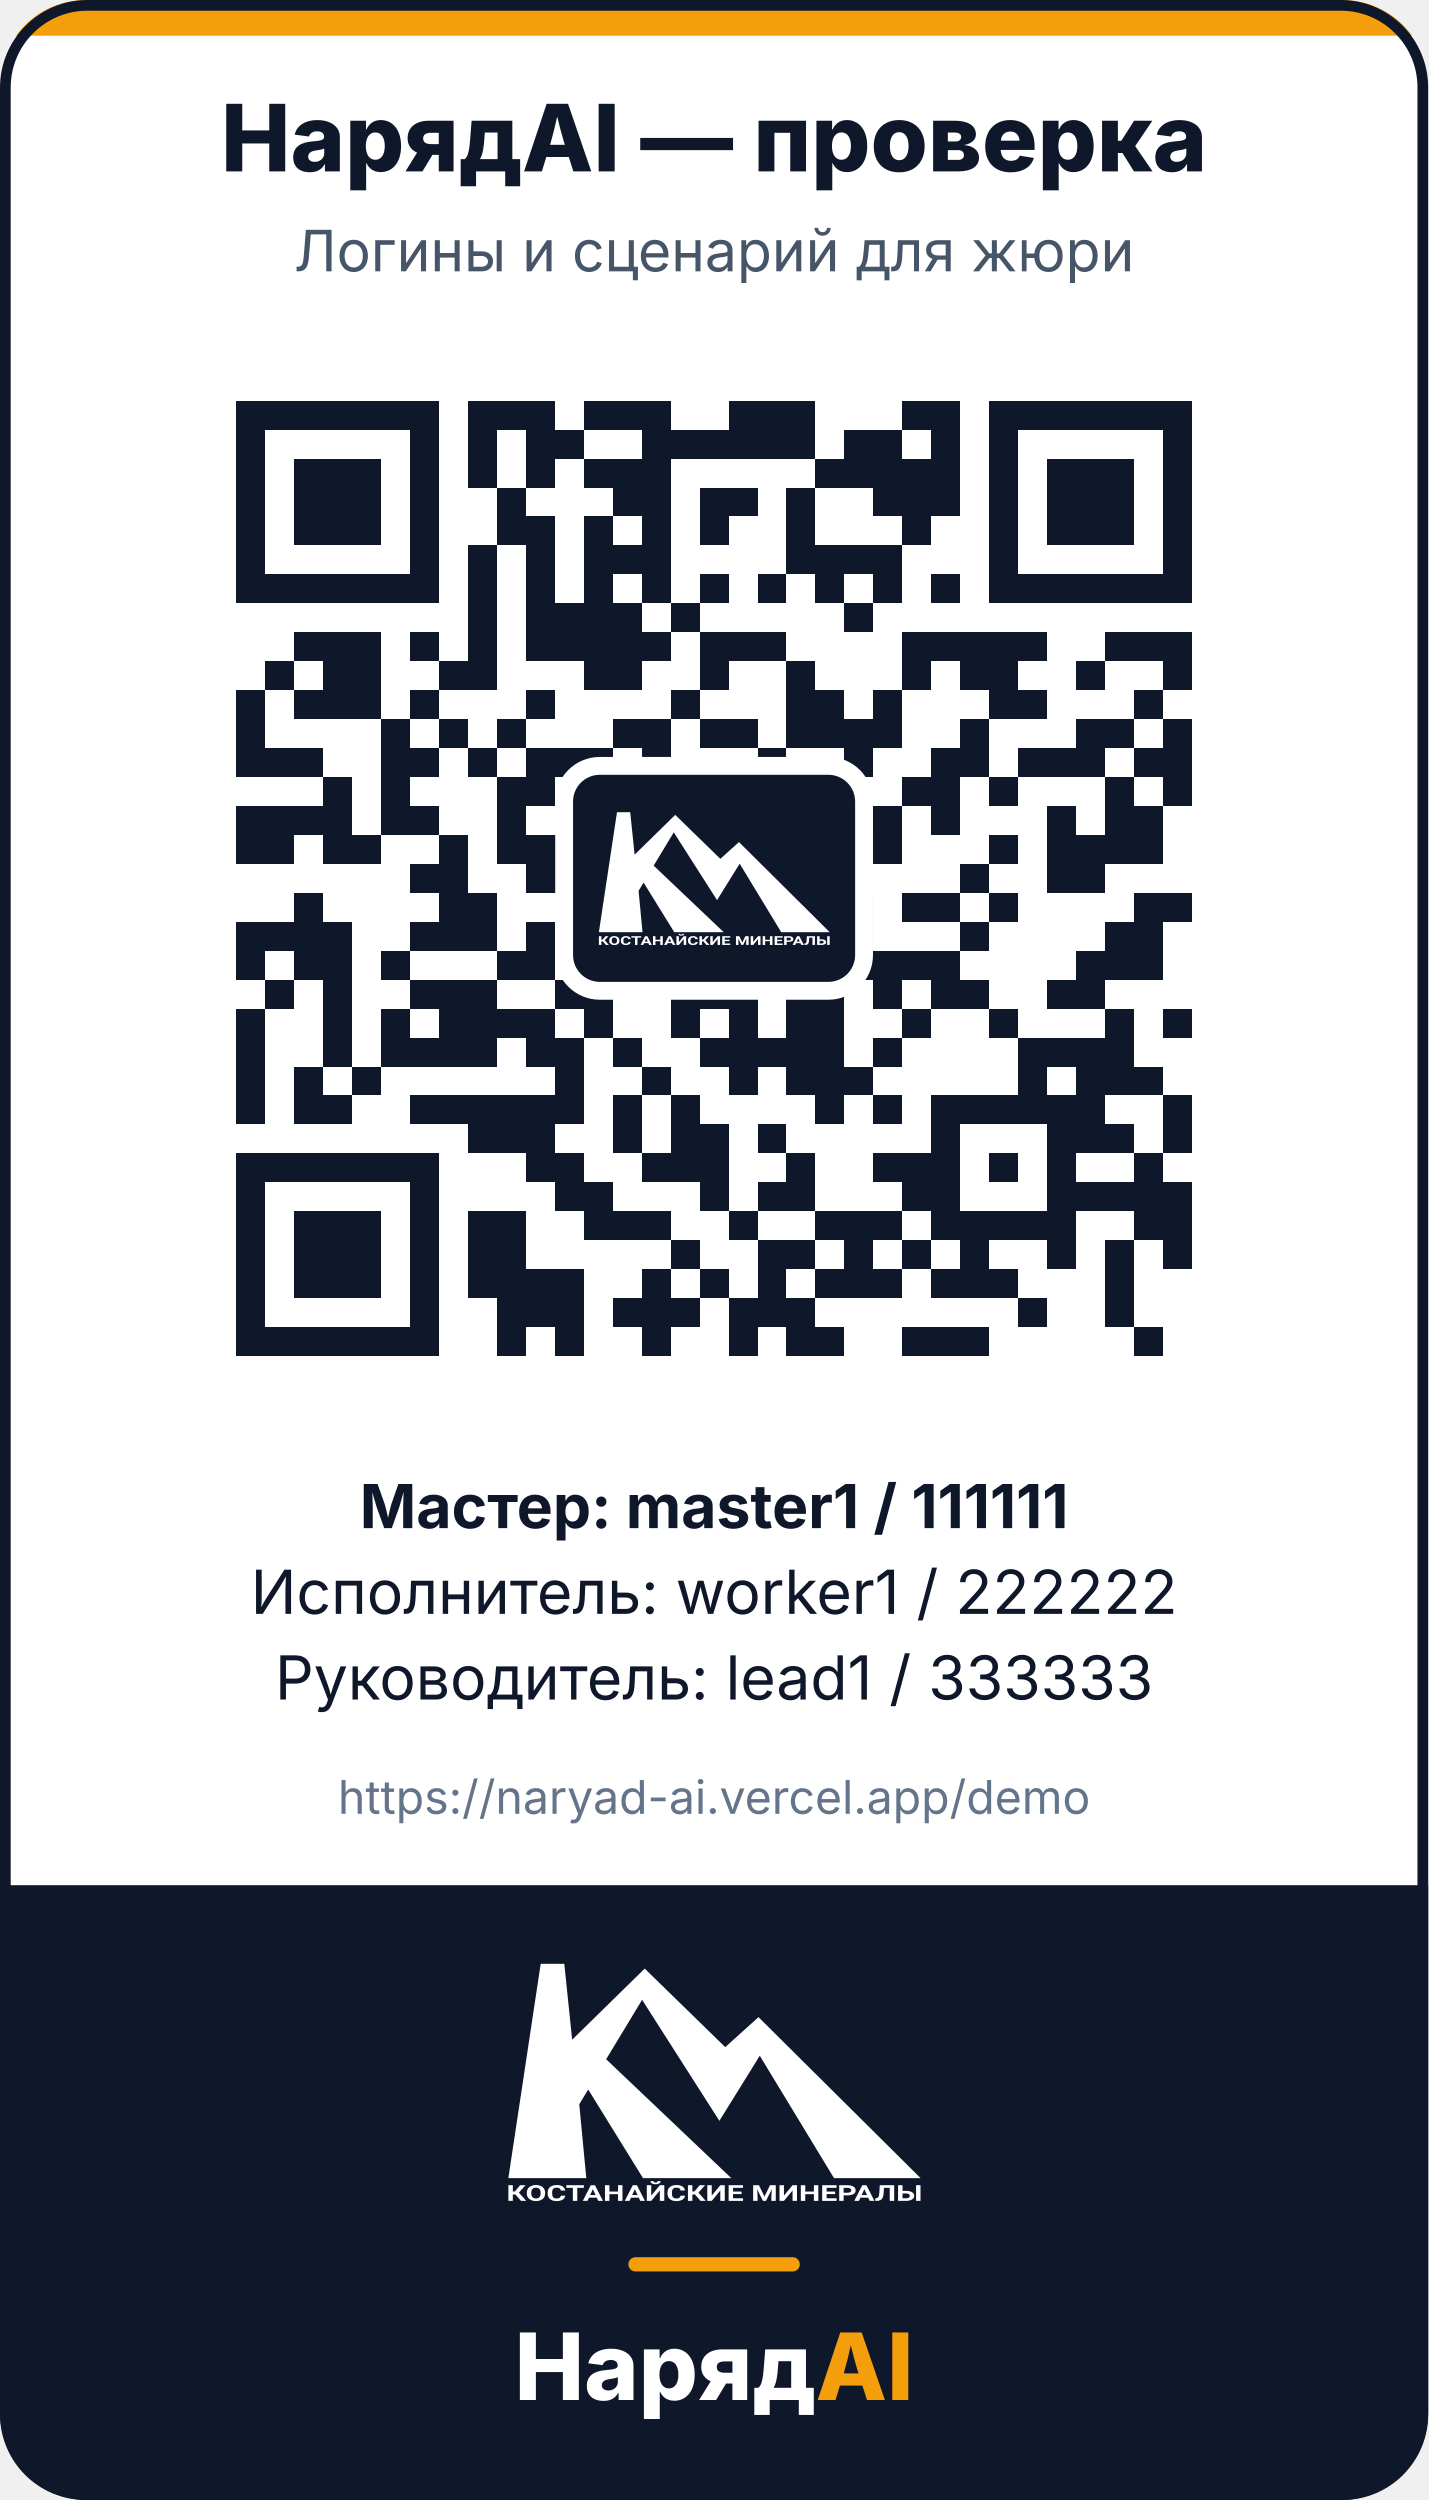
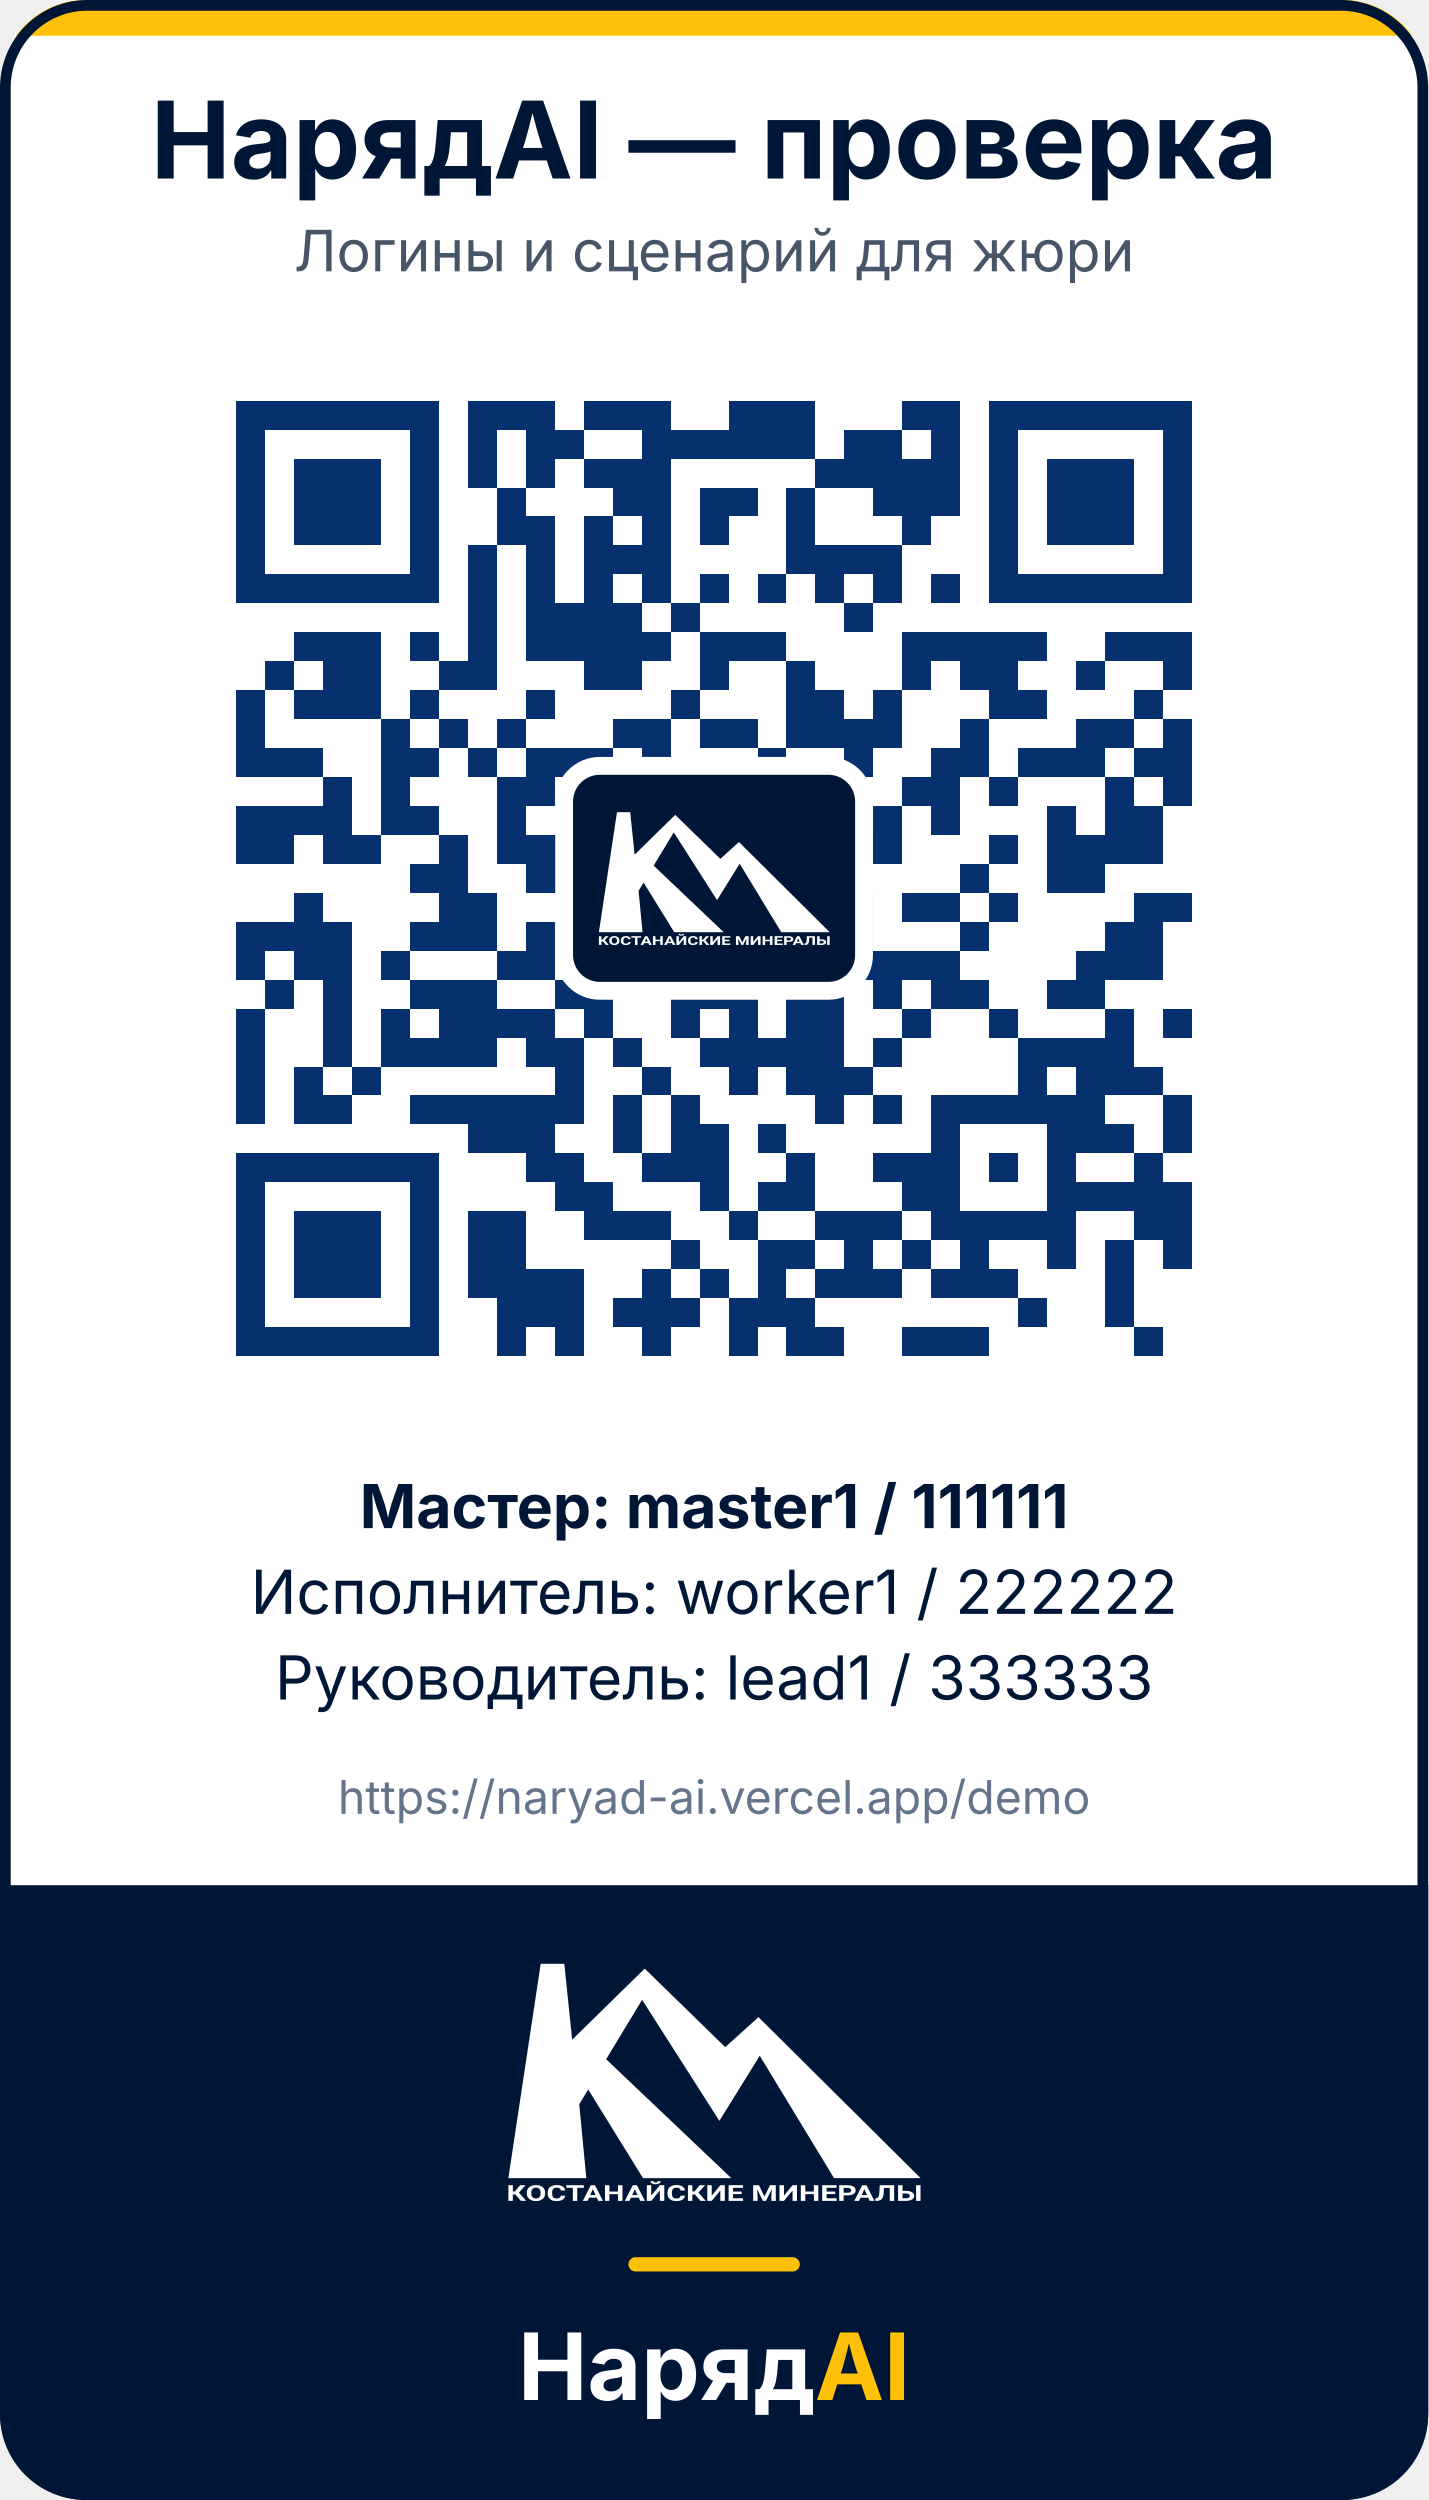
<svg xmlns="http://www.w3.org/2000/svg" width="400" height="700.189" viewBox="0 0 400 700.189" font-family="Inter, 'Segoe UI', Roboto, Arial, sans-serif">
  <defs>
    <clipPath id="card">
      <rect width="400" height="700.189" rx="24" />
    </clipPath>
  </defs>
  <rect width="400" height="700.189" rx="24" fill="#ffffff" />
-   <rect width="400" height="10" fill="#f59e0b" clip-path="url(#card)" />
-   <text x="200" y="48" text-anchor="middle" font-size="26" font-weight="800" fill="#0f172a">НарядAI — проверка</text>
+   <rect width="400" height="10" fill="#ffc107" clip-path="url(#card)" />
+   <text x="200" y="50" text-anchor="middle" font-size="30" font-weight="700" fill="#001636" font-family="Oswald, Inter, sans-serif">НарядAI — проверка</text>
  <text x="200" y="76" text-anchor="middle" font-size="16" fill="#475569">Логины и сценарий для жюри</text>
  <g transform="translate(50 96)">
    <rect width="300" height="300" fill="#ffffff" />
    <g transform="scale(8.108108) translate(2 2)" shape-rendering="crispEdges">
-       <path d="M0 0h1v1h-1zM1 0h1v1h-1zM2 0h1v1h-1zM3 0h1v1h-1zM4 0h1v1h-1zM5 0h1v1h-1zM6 0h1v1h-1zM8 0h1v1h-1zM9 0h1v1h-1zM10 0h1v1h-1zM12 0h1v1h-1zM13 0h1v1h-1zM14 0h1v1h-1zM17 0h1v1h-1zM18 0h1v1h-1zM19 0h1v1h-1zM23 0h1v1h-1zM24 0h1v1h-1zM26 0h1v1h-1zM27 0h1v1h-1zM28 0h1v1h-1zM29 0h1v1h-1zM30 0h1v1h-1zM31 0h1v1h-1zM32 0h1v1h-1zM0 1h1v1h-1zM6 1h1v1h-1zM8 1h1v1h-1zM10 1h1v1h-1zM11 1h1v1h-1zM14 1h1v1h-1zM15 1h1v1h-1zM16 1h1v1h-1zM17 1h1v1h-1zM18 1h1v1h-1zM19 1h1v1h-1zM21 1h1v1h-1zM22 1h1v1h-1zM24 1h1v1h-1zM26 1h1v1h-1zM32 1h1v1h-1zM0 2h1v1h-1zM2 2h1v1h-1zM3 2h1v1h-1zM4 2h1v1h-1zM6 2h1v1h-1zM8 2h1v1h-1zM10 2h1v1h-1zM12 2h1v1h-1zM13 2h1v1h-1zM14 2h1v1h-1zM20 2h1v1h-1zM21 2h1v1h-1zM22 2h1v1h-1zM23 2h1v1h-1zM24 2h1v1h-1zM26 2h1v1h-1zM28 2h1v1h-1zM29 2h1v1h-1zM30 2h1v1h-1zM32 2h1v1h-1zM0 3h1v1h-1zM2 3h1v1h-1zM3 3h1v1h-1zM4 3h1v1h-1zM6 3h1v1h-1zM9 3h1v1h-1zM13 3h1v1h-1zM14 3h1v1h-1zM16 3h1v1h-1zM17 3h1v1h-1zM19 3h1v1h-1zM22 3h1v1h-1zM23 3h1v1h-1zM24 3h1v1h-1zM26 3h1v1h-1zM28 3h1v1h-1zM29 3h1v1h-1zM30 3h1v1h-1zM32 3h1v1h-1zM0 4h1v1h-1zM2 4h1v1h-1zM3 4h1v1h-1zM4 4h1v1h-1zM6 4h1v1h-1zM9 4h1v1h-1zM10 4h1v1h-1zM12 4h1v1h-1zM14 4h1v1h-1zM16 4h1v1h-1zM19 4h1v1h-1zM23 4h1v1h-1zM26 4h1v1h-1zM28 4h1v1h-1zM29 4h1v1h-1zM30 4h1v1h-1zM32 4h1v1h-1zM0 5h1v1h-1zM6 5h1v1h-1zM8 5h1v1h-1zM10 5h1v1h-1zM12 5h1v1h-1zM13 5h1v1h-1zM14 5h1v1h-1zM19 5h1v1h-1zM20 5h1v1h-1zM21 5h1v1h-1zM22 5h1v1h-1zM26 5h1v1h-1zM32 5h1v1h-1zM0 6h1v1h-1zM1 6h1v1h-1zM2 6h1v1h-1zM3 6h1v1h-1zM4 6h1v1h-1zM5 6h1v1h-1zM6 6h1v1h-1zM8 6h1v1h-1zM10 6h1v1h-1zM12 6h1v1h-1zM14 6h1v1h-1zM16 6h1v1h-1zM18 6h1v1h-1zM20 6h1v1h-1zM22 6h1v1h-1zM24 6h1v1h-1zM26 6h1v1h-1zM27 6h1v1h-1zM28 6h1v1h-1zM29 6h1v1h-1zM30 6h1v1h-1zM31 6h1v1h-1zM32 6h1v1h-1zM8 7h1v1h-1zM10 7h1v1h-1zM11 7h1v1h-1zM12 7h1v1h-1zM13 7h1v1h-1zM15 7h1v1h-1zM21 7h1v1h-1zM2 8h1v1h-1zM3 8h1v1h-1zM4 8h1v1h-1zM6 8h1v1h-1zM8 8h1v1h-1zM10 8h1v1h-1zM11 8h1v1h-1zM12 8h1v1h-1zM13 8h1v1h-1zM14 8h1v1h-1zM16 8h1v1h-1zM17 8h1v1h-1zM18 8h1v1h-1zM23 8h1v1h-1zM24 8h1v1h-1zM25 8h1v1h-1zM26 8h1v1h-1zM27 8h1v1h-1zM30 8h1v1h-1zM31 8h1v1h-1zM32 8h1v1h-1zM1 9h1v1h-1zM3 9h1v1h-1zM4 9h1v1h-1zM7 9h1v1h-1zM8 9h1v1h-1zM12 9h1v1h-1zM13 9h1v1h-1zM16 9h1v1h-1zM19 9h1v1h-1zM23 9h1v1h-1zM25 9h1v1h-1zM26 9h1v1h-1zM29 9h1v1h-1zM32 9h1v1h-1zM0 10h1v1h-1zM2 10h1v1h-1zM3 10h1v1h-1zM4 10h1v1h-1zM6 10h1v1h-1zM10 10h1v1h-1zM15 10h1v1h-1zM19 10h1v1h-1zM20 10h1v1h-1zM22 10h1v1h-1zM26 10h1v1h-1zM27 10h1v1h-1zM31 10h1v1h-1zM0 11h1v1h-1zM5 11h1v1h-1zM7 11h1v1h-1zM9 11h1v1h-1zM13 11h1v1h-1zM14 11h1v1h-1zM16 11h1v1h-1zM17 11h1v1h-1zM19 11h1v1h-1zM20 11h1v1h-1zM21 11h1v1h-1zM22 11h1v1h-1zM25 11h1v1h-1zM29 11h1v1h-1zM30 11h1v1h-1zM32 11h1v1h-1zM0 12h1v1h-1zM1 12h1v1h-1zM2 12h1v1h-1zM5 12h1v1h-1zM6 12h1v1h-1zM8 12h1v1h-1zM10 12h1v1h-1zM11 12h1v1h-1zM12 12h1v1h-1zM14 12h1v1h-1zM18 12h1v1h-1zM21 12h1v1h-1zM24 12h1v1h-1zM25 12h1v1h-1zM27 12h1v1h-1zM28 12h1v1h-1zM29 12h1v1h-1zM31 12h1v1h-1zM32 12h1v1h-1zM3 13h1v1h-1zM5 13h1v1h-1zM9 13h1v1h-1zM10 13h1v1h-1zM12 13h1v1h-1zM16 13h1v1h-1zM18 13h1v1h-1zM23 13h1v1h-1zM24 13h1v1h-1zM26 13h1v1h-1zM30 13h1v1h-1zM32 13h1v1h-1zM0 14h1v1h-1zM1 14h1v1h-1zM2 14h1v1h-1zM3 14h1v1h-1zM5 14h1v1h-1zM6 14h1v1h-1zM9 14h1v1h-1zM13 14h1v1h-1zM14 14h1v1h-1zM15 14h1v1h-1zM16 14h1v1h-1zM18 14h1v1h-1zM20 14h1v1h-1zM22 14h1v1h-1zM24 14h1v1h-1zM28 14h1v1h-1zM30 14h1v1h-1zM31 14h1v1h-1zM0 15h1v1h-1zM1 15h1v1h-1zM3 15h1v1h-1zM4 15h1v1h-1zM7 15h1v1h-1zM9 15h1v1h-1zM10 15h1v1h-1zM11 15h1v1h-1zM12 15h1v1h-1zM14 15h1v1h-1zM16 15h1v1h-1zM17 15h1v1h-1zM18 15h1v1h-1zM21 15h1v1h-1zM22 15h1v1h-1zM26 15h1v1h-1zM28 15h1v1h-1zM29 15h1v1h-1zM30 15h1v1h-1zM31 15h1v1h-1zM6 16h1v1h-1zM7 16h1v1h-1zM10 16h1v1h-1zM11 16h1v1h-1zM13 16h1v1h-1zM14 16h1v1h-1zM15 16h1v1h-1zM16 16h1v1h-1zM18 16h1v1h-1zM25 16h1v1h-1zM28 16h1v1h-1zM29 16h1v1h-1zM2 17h1v1h-1zM7 17h1v1h-1zM8 17h1v1h-1zM14 17h1v1h-1zM16 17h1v1h-1zM17 17h1v1h-1zM18 17h1v1h-1zM19 17h1v1h-1zM21 17h1v1h-1zM23 17h1v1h-1zM24 17h1v1h-1zM26 17h1v1h-1zM31 17h1v1h-1zM32 17h1v1h-1zM0 18h1v1h-1zM1 18h1v1h-1zM2 18h1v1h-1zM3 18h1v1h-1zM6 18h1v1h-1zM7 18h1v1h-1zM8 18h1v1h-1zM10 18h1v1h-1zM12 18h1v1h-1zM13 18h1v1h-1zM14 18h1v1h-1zM15 18h1v1h-1zM17 18h1v1h-1zM20 18h1v1h-1zM21 18h1v1h-1zM25 18h1v1h-1zM30 18h1v1h-1zM31 18h1v1h-1zM0 19h1v1h-1zM2 19h1v1h-1zM3 19h1v1h-1zM5 19h1v1h-1zM9 19h1v1h-1zM10 19h1v1h-1zM12 19h1v1h-1zM13 19h1v1h-1zM18 19h1v1h-1zM19 19h1v1h-1zM20 19h1v1h-1zM21 19h1v1h-1zM22 19h1v1h-1zM23 19h1v1h-1zM24 19h1v1h-1zM29 19h1v1h-1zM30 19h1v1h-1zM31 19h1v1h-1zM1 20h1v1h-1zM3 20h1v1h-1zM6 20h1v1h-1zM7 20h1v1h-1zM8 20h1v1h-1zM11 20h1v1h-1zM12 20h1v1h-1zM15 20h1v1h-1zM16 20h1v1h-1zM17 20h1v1h-1zM19 20h1v1h-1zM20 20h1v1h-1zM22 20h1v1h-1zM24 20h1v1h-1zM25 20h1v1h-1zM28 20h1v1h-1zM29 20h1v1h-1zM0 21h1v1h-1zM3 21h1v1h-1zM5 21h1v1h-1zM7 21h1v1h-1zM8 21h1v1h-1zM9 21h1v1h-1zM10 21h1v1h-1zM12 21h1v1h-1zM15 21h1v1h-1zM17 21h1v1h-1zM19 21h1v1h-1zM20 21h1v1h-1zM23 21h1v1h-1zM26 21h1v1h-1zM30 21h1v1h-1zM32 21h1v1h-1zM0 22h1v1h-1zM3 22h1v1h-1zM5 22h1v1h-1zM6 22h1v1h-1zM7 22h1v1h-1zM8 22h1v1h-1zM10 22h1v1h-1zM11 22h1v1h-1zM13 22h1v1h-1zM16 22h1v1h-1zM17 22h1v1h-1zM18 22h1v1h-1zM19 22h1v1h-1zM20 22h1v1h-1zM22 22h1v1h-1zM27 22h1v1h-1zM28 22h1v1h-1zM29 22h1v1h-1zM30 22h1v1h-1zM0 23h1v1h-1zM2 23h1v1h-1zM4 23h1v1h-1zM11 23h1v1h-1zM14 23h1v1h-1zM17 23h1v1h-1zM19 23h1v1h-1zM20 23h1v1h-1zM21 23h1v1h-1zM27 23h1v1h-1zM29 23h1v1h-1zM30 23h1v1h-1zM31 23h1v1h-1zM0 24h1v1h-1zM2 24h1v1h-1zM3 24h1v1h-1zM6 24h1v1h-1zM7 24h1v1h-1zM8 24h1v1h-1zM9 24h1v1h-1zM10 24h1v1h-1zM11 24h1v1h-1zM13 24h1v1h-1zM15 24h1v1h-1zM20 24h1v1h-1zM22 24h1v1h-1zM24 24h1v1h-1zM25 24h1v1h-1zM26 24h1v1h-1zM27 24h1v1h-1zM28 24h1v1h-1zM29 24h1v1h-1zM32 24h1v1h-1zM8 25h1v1h-1zM9 25h1v1h-1zM10 25h1v1h-1zM13 25h1v1h-1zM15 25h1v1h-1zM16 25h1v1h-1zM18 25h1v1h-1zM24 25h1v1h-1zM28 25h1v1h-1zM29 25h1v1h-1zM30 25h1v1h-1zM32 25h1v1h-1zM0 26h1v1h-1zM1 26h1v1h-1zM2 26h1v1h-1zM3 26h1v1h-1zM4 26h1v1h-1zM5 26h1v1h-1zM6 26h1v1h-1zM10 26h1v1h-1zM11 26h1v1h-1zM14 26h1v1h-1zM15 26h1v1h-1zM16 26h1v1h-1zM19 26h1v1h-1zM22 26h1v1h-1zM23 26h1v1h-1zM24 26h1v1h-1zM26 26h1v1h-1zM28 26h1v1h-1zM31 26h1v1h-1zM0 27h1v1h-1zM6 27h1v1h-1zM11 27h1v1h-1zM12 27h1v1h-1zM16 27h1v1h-1zM18 27h1v1h-1zM19 27h1v1h-1zM23 27h1v1h-1zM24 27h1v1h-1zM28 27h1v1h-1zM29 27h1v1h-1zM30 27h1v1h-1zM31 27h1v1h-1zM32 27h1v1h-1zM0 28h1v1h-1zM2 28h1v1h-1zM3 28h1v1h-1zM4 28h1v1h-1zM6 28h1v1h-1zM8 28h1v1h-1zM9 28h1v1h-1zM12 28h1v1h-1zM13 28h1v1h-1zM14 28h1v1h-1zM17 28h1v1h-1zM20 28h1v1h-1zM21 28h1v1h-1zM22 28h1v1h-1zM24 28h1v1h-1zM25 28h1v1h-1zM26 28h1v1h-1zM27 28h1v1h-1zM28 28h1v1h-1zM31 28h1v1h-1zM32 28h1v1h-1zM0 29h1v1h-1zM2 29h1v1h-1zM3 29h1v1h-1zM4 29h1v1h-1zM6 29h1v1h-1zM8 29h1v1h-1zM9 29h1v1h-1zM15 29h1v1h-1zM18 29h1v1h-1zM19 29h1v1h-1zM21 29h1v1h-1zM23 29h1v1h-1zM25 29h1v1h-1zM28 29h1v1h-1zM30 29h1v1h-1zM32 29h1v1h-1zM0 30h1v1h-1zM2 30h1v1h-1zM3 30h1v1h-1zM4 30h1v1h-1zM6 30h1v1h-1zM8 30h1v1h-1zM9 30h1v1h-1zM10 30h1v1h-1zM11 30h1v1h-1zM14 30h1v1h-1zM16 30h1v1h-1zM18 30h1v1h-1zM20 30h1v1h-1zM21 30h1v1h-1zM22 30h1v1h-1zM24 30h1v1h-1zM25 30h1v1h-1zM26 30h1v1h-1zM30 30h1v1h-1zM0 31h1v1h-1zM6 31h1v1h-1zM9 31h1v1h-1zM10 31h1v1h-1zM11 31h1v1h-1zM13 31h1v1h-1zM14 31h1v1h-1zM15 31h1v1h-1zM17 31h1v1h-1zM18 31h1v1h-1zM19 31h1v1h-1zM27 31h1v1h-1zM30 31h1v1h-1zM0 32h1v1h-1zM1 32h1v1h-1zM2 32h1v1h-1zM3 32h1v1h-1zM4 32h1v1h-1zM5 32h1v1h-1zM6 32h1v1h-1zM9 32h1v1h-1zM11 32h1v1h-1zM14 32h1v1h-1zM17 32h1v1h-1zM19 32h1v1h-1zM20 32h1v1h-1zM23 32h1v1h-1zM24 32h1v1h-1zM25 32h1v1h-1zM31 32h1v1h-1z" fill="#0f172a" />
+       <path d="M0 0h1v1h-1zM1 0h1v1h-1zM2 0h1v1h-1zM3 0h1v1h-1zM4 0h1v1h-1zM5 0h1v1h-1zM6 0h1v1h-1zM8 0h1v1h-1zM9 0h1v1h-1zM10 0h1v1h-1zM12 0h1v1h-1zM13 0h1v1h-1zM14 0h1v1h-1zM17 0h1v1h-1zM18 0h1v1h-1zM19 0h1v1h-1zM23 0h1v1h-1zM24 0h1v1h-1zM26 0h1v1h-1zM27 0h1v1h-1zM28 0h1v1h-1zM29 0h1v1h-1zM30 0h1v1h-1zM31 0h1v1h-1zM32 0h1v1h-1zM0 1h1v1h-1zM6 1h1v1h-1zM8 1h1v1h-1zM10 1h1v1h-1zM11 1h1v1h-1zM14 1h1v1h-1zM15 1h1v1h-1zM16 1h1v1h-1zM17 1h1v1h-1zM18 1h1v1h-1zM19 1h1v1h-1zM21 1h1v1h-1zM22 1h1v1h-1zM24 1h1v1h-1zM26 1h1v1h-1zM32 1h1v1h-1zM0 2h1v1h-1zM2 2h1v1h-1zM3 2h1v1h-1zM4 2h1v1h-1zM6 2h1v1h-1zM8 2h1v1h-1zM10 2h1v1h-1zM12 2h1v1h-1zM13 2h1v1h-1zM14 2h1v1h-1zM20 2h1v1h-1zM21 2h1v1h-1zM22 2h1v1h-1zM23 2h1v1h-1zM24 2h1v1h-1zM26 2h1v1h-1zM28 2h1v1h-1zM29 2h1v1h-1zM30 2h1v1h-1zM32 2h1v1h-1zM0 3h1v1h-1zM2 3h1v1h-1zM3 3h1v1h-1zM4 3h1v1h-1zM6 3h1v1h-1zM9 3h1v1h-1zM13 3h1v1h-1zM14 3h1v1h-1zM16 3h1v1h-1zM17 3h1v1h-1zM19 3h1v1h-1zM22 3h1v1h-1zM23 3h1v1h-1zM24 3h1v1h-1zM26 3h1v1h-1zM28 3h1v1h-1zM29 3h1v1h-1zM30 3h1v1h-1zM32 3h1v1h-1zM0 4h1v1h-1zM2 4h1v1h-1zM3 4h1v1h-1zM4 4h1v1h-1zM6 4h1v1h-1zM9 4h1v1h-1zM10 4h1v1h-1zM12 4h1v1h-1zM14 4h1v1h-1zM16 4h1v1h-1zM19 4h1v1h-1zM23 4h1v1h-1zM26 4h1v1h-1zM28 4h1v1h-1zM29 4h1v1h-1zM30 4h1v1h-1zM32 4h1v1h-1zM0 5h1v1h-1zM6 5h1v1h-1zM8 5h1v1h-1zM10 5h1v1h-1zM12 5h1v1h-1zM13 5h1v1h-1zM14 5h1v1h-1zM19 5h1v1h-1zM20 5h1v1h-1zM21 5h1v1h-1zM22 5h1v1h-1zM26 5h1v1h-1zM32 5h1v1h-1zM0 6h1v1h-1zM1 6h1v1h-1zM2 6h1v1h-1zM3 6h1v1h-1zM4 6h1v1h-1zM5 6h1v1h-1zM6 6h1v1h-1zM8 6h1v1h-1zM10 6h1v1h-1zM12 6h1v1h-1zM14 6h1v1h-1zM16 6h1v1h-1zM18 6h1v1h-1zM20 6h1v1h-1zM22 6h1v1h-1zM24 6h1v1h-1zM26 6h1v1h-1zM27 6h1v1h-1zM28 6h1v1h-1zM29 6h1v1h-1zM30 6h1v1h-1zM31 6h1v1h-1zM32 6h1v1h-1zM8 7h1v1h-1zM10 7h1v1h-1zM11 7h1v1h-1zM12 7h1v1h-1zM13 7h1v1h-1zM15 7h1v1h-1zM21 7h1v1h-1zM2 8h1v1h-1zM3 8h1v1h-1zM4 8h1v1h-1zM6 8h1v1h-1zM8 8h1v1h-1zM10 8h1v1h-1zM11 8h1v1h-1zM12 8h1v1h-1zM13 8h1v1h-1zM14 8h1v1h-1zM16 8h1v1h-1zM17 8h1v1h-1zM18 8h1v1h-1zM23 8h1v1h-1zM24 8h1v1h-1zM25 8h1v1h-1zM26 8h1v1h-1zM27 8h1v1h-1zM30 8h1v1h-1zM31 8h1v1h-1zM32 8h1v1h-1zM1 9h1v1h-1zM3 9h1v1h-1zM4 9h1v1h-1zM7 9h1v1h-1zM8 9h1v1h-1zM12 9h1v1h-1zM13 9h1v1h-1zM16 9h1v1h-1zM19 9h1v1h-1zM23 9h1v1h-1zM25 9h1v1h-1zM26 9h1v1h-1zM29 9h1v1h-1zM32 9h1v1h-1zM0 10h1v1h-1zM2 10h1v1h-1zM3 10h1v1h-1zM4 10h1v1h-1zM6 10h1v1h-1zM10 10h1v1h-1zM15 10h1v1h-1zM19 10h1v1h-1zM20 10h1v1h-1zM22 10h1v1h-1zM26 10h1v1h-1zM27 10h1v1h-1zM31 10h1v1h-1zM0 11h1v1h-1zM5 11h1v1h-1zM7 11h1v1h-1zM9 11h1v1h-1zM13 11h1v1h-1zM14 11h1v1h-1zM16 11h1v1h-1zM17 11h1v1h-1zM19 11h1v1h-1zM20 11h1v1h-1zM21 11h1v1h-1zM22 11h1v1h-1zM25 11h1v1h-1zM29 11h1v1h-1zM30 11h1v1h-1zM32 11h1v1h-1zM0 12h1v1h-1zM1 12h1v1h-1zM2 12h1v1h-1zM5 12h1v1h-1zM6 12h1v1h-1zM8 12h1v1h-1zM10 12h1v1h-1zM11 12h1v1h-1zM12 12h1v1h-1zM14 12h1v1h-1zM18 12h1v1h-1zM21 12h1v1h-1zM24 12h1v1h-1zM25 12h1v1h-1zM27 12h1v1h-1zM28 12h1v1h-1zM29 12h1v1h-1zM31 12h1v1h-1zM32 12h1v1h-1zM3 13h1v1h-1zM5 13h1v1h-1zM9 13h1v1h-1zM10 13h1v1h-1zM12 13h1v1h-1zM16 13h1v1h-1zM18 13h1v1h-1zM23 13h1v1h-1zM24 13h1v1h-1zM26 13h1v1h-1zM30 13h1v1h-1zM32 13h1v1h-1zM0 14h1v1h-1zM1 14h1v1h-1zM2 14h1v1h-1zM3 14h1v1h-1zM5 14h1v1h-1zM6 14h1v1h-1zM9 14h1v1h-1zM13 14h1v1h-1zM14 14h1v1h-1zM15 14h1v1h-1zM16 14h1v1h-1zM18 14h1v1h-1zM20 14h1v1h-1zM22 14h1v1h-1zM24 14h1v1h-1zM28 14h1v1h-1zM30 14h1v1h-1zM31 14h1v1h-1zM0 15h1v1h-1zM1 15h1v1h-1zM3 15h1v1h-1zM4 15h1v1h-1zM7 15h1v1h-1zM9 15h1v1h-1zM10 15h1v1h-1zM11 15h1v1h-1zM12 15h1v1h-1zM14 15h1v1h-1zM16 15h1v1h-1zM17 15h1v1h-1zM18 15h1v1h-1zM21 15h1v1h-1zM22 15h1v1h-1zM26 15h1v1h-1zM28 15h1v1h-1zM29 15h1v1h-1zM30 15h1v1h-1zM31 15h1v1h-1zM6 16h1v1h-1zM7 16h1v1h-1zM10 16h1v1h-1zM11 16h1v1h-1zM13 16h1v1h-1zM14 16h1v1h-1zM15 16h1v1h-1zM16 16h1v1h-1zM18 16h1v1h-1zM25 16h1v1h-1zM28 16h1v1h-1zM29 16h1v1h-1zM2 17h1v1h-1zM7 17h1v1h-1zM8 17h1v1h-1zM14 17h1v1h-1zM16 17h1v1h-1zM17 17h1v1h-1zM18 17h1v1h-1zM19 17h1v1h-1zM21 17h1v1h-1zM23 17h1v1h-1zM24 17h1v1h-1zM26 17h1v1h-1zM31 17h1v1h-1zM32 17h1v1h-1zM0 18h1v1h-1zM1 18h1v1h-1zM2 18h1v1h-1zM3 18h1v1h-1zM6 18h1v1h-1zM7 18h1v1h-1zM8 18h1v1h-1zM10 18h1v1h-1zM12 18h1v1h-1zM13 18h1v1h-1zM14 18h1v1h-1zM15 18h1v1h-1zM17 18h1v1h-1zM20 18h1v1h-1zM21 18h1v1h-1zM25 18h1v1h-1zM30 18h1v1h-1zM31 18h1v1h-1zM0 19h1v1h-1zM2 19h1v1h-1zM3 19h1v1h-1zM5 19h1v1h-1zM9 19h1v1h-1zM10 19h1v1h-1zM12 19h1v1h-1zM13 19h1v1h-1zM18 19h1v1h-1zM19 19h1v1h-1zM20 19h1v1h-1zM21 19h1v1h-1zM22 19h1v1h-1zM23 19h1v1h-1zM24 19h1v1h-1zM29 19h1v1h-1zM30 19h1v1h-1zM31 19h1v1h-1zM1 20h1v1h-1zM3 20h1v1h-1zM6 20h1v1h-1zM7 20h1v1h-1zM8 20h1v1h-1zM11 20h1v1h-1zM12 20h1v1h-1zM15 20h1v1h-1zM16 20h1v1h-1zM17 20h1v1h-1zM19 20h1v1h-1zM20 20h1v1h-1zM22 20h1v1h-1zM24 20h1v1h-1zM25 20h1v1h-1zM28 20h1v1h-1zM29 20h1v1h-1zM0 21h1v1h-1zM3 21h1v1h-1zM5 21h1v1h-1zM7 21h1v1h-1zM8 21h1v1h-1zM9 21h1v1h-1zM10 21h1v1h-1zM12 21h1v1h-1zM15 21h1v1h-1zM17 21h1v1h-1zM19 21h1v1h-1zM20 21h1v1h-1zM23 21h1v1h-1zM26 21h1v1h-1zM30 21h1v1h-1zM32 21h1v1h-1zM0 22h1v1h-1zM3 22h1v1h-1zM5 22h1v1h-1zM6 22h1v1h-1zM7 22h1v1h-1zM8 22h1v1h-1zM10 22h1v1h-1zM11 22h1v1h-1zM13 22h1v1h-1zM16 22h1v1h-1zM17 22h1v1h-1zM18 22h1v1h-1zM19 22h1v1h-1zM20 22h1v1h-1zM22 22h1v1h-1zM27 22h1v1h-1zM28 22h1v1h-1zM29 22h1v1h-1zM30 22h1v1h-1zM0 23h1v1h-1zM2 23h1v1h-1zM4 23h1v1h-1zM11 23h1v1h-1zM14 23h1v1h-1zM17 23h1v1h-1zM19 23h1v1h-1zM20 23h1v1h-1zM21 23h1v1h-1zM27 23h1v1h-1zM29 23h1v1h-1zM30 23h1v1h-1zM31 23h1v1h-1zM0 24h1v1h-1zM2 24h1v1h-1zM3 24h1v1h-1zM6 24h1v1h-1zM7 24h1v1h-1zM8 24h1v1h-1zM9 24h1v1h-1zM10 24h1v1h-1zM11 24h1v1h-1zM13 24h1v1h-1zM15 24h1v1h-1zM20 24h1v1h-1zM22 24h1v1h-1zM24 24h1v1h-1zM25 24h1v1h-1zM26 24h1v1h-1zM27 24h1v1h-1zM28 24h1v1h-1zM29 24h1v1h-1zM32 24h1v1h-1zM8 25h1v1h-1zM9 25h1v1h-1zM10 25h1v1h-1zM13 25h1v1h-1zM15 25h1v1h-1zM16 25h1v1h-1zM18 25h1v1h-1zM24 25h1v1h-1zM28 25h1v1h-1zM29 25h1v1h-1zM30 25h1v1h-1zM32 25h1v1h-1zM0 26h1v1h-1zM1 26h1v1h-1zM2 26h1v1h-1zM3 26h1v1h-1zM4 26h1v1h-1zM5 26h1v1h-1zM6 26h1v1h-1zM10 26h1v1h-1zM11 26h1v1h-1zM14 26h1v1h-1zM15 26h1v1h-1zM16 26h1v1h-1zM19 26h1v1h-1zM22 26h1v1h-1zM23 26h1v1h-1zM24 26h1v1h-1zM26 26h1v1h-1zM28 26h1v1h-1zM31 26h1v1h-1zM0 27h1v1h-1zM6 27h1v1h-1zM11 27h1v1h-1zM12 27h1v1h-1zM16 27h1v1h-1zM18 27h1v1h-1zM19 27h1v1h-1zM23 27h1v1h-1zM24 27h1v1h-1zM28 27h1v1h-1zM29 27h1v1h-1zM30 27h1v1h-1zM31 27h1v1h-1zM32 27h1v1h-1zM0 28h1v1h-1zM2 28h1v1h-1zM3 28h1v1h-1zM4 28h1v1h-1zM6 28h1v1h-1zM8 28h1v1h-1zM9 28h1v1h-1zM12 28h1v1h-1zM13 28h1v1h-1zM14 28h1v1h-1zM17 28h1v1h-1zM20 28h1v1h-1zM21 28h1v1h-1zM22 28h1v1h-1zM24 28h1v1h-1zM25 28h1v1h-1zM26 28h1v1h-1zM27 28h1v1h-1zM28 28h1v1h-1zM31 28h1v1h-1zM32 28h1v1h-1zM0 29h1v1h-1zM2 29h1v1h-1zM3 29h1v1h-1zM4 29h1v1h-1zM6 29h1v1h-1zM8 29h1v1h-1zM9 29h1v1h-1zM15 29h1v1h-1zM18 29h1v1h-1zM19 29h1v1h-1zM21 29h1v1h-1zM23 29h1v1h-1zM25 29h1v1h-1zM28 29h1v1h-1zM30 29h1v1h-1zM32 29h1v1h-1zM0 30h1v1h-1zM2 30h1v1h-1zM3 30h1v1h-1zM4 30h1v1h-1zM6 30h1v1h-1zM8 30h1v1h-1zM9 30h1v1h-1zM10 30h1v1h-1zM11 30h1v1h-1zM14 30h1v1h-1zM16 30h1v1h-1zM18 30h1v1h-1zM20 30h1v1h-1zM21 30h1v1h-1zM22 30h1v1h-1zM24 30h1v1h-1zM25 30h1v1h-1zM26 30h1v1h-1zM30 30h1v1h-1zM0 31h1v1h-1zM6 31h1v1h-1zM9 31h1v1h-1zM10 31h1v1h-1zM11 31h1v1h-1zM13 31h1v1h-1zM14 31h1v1h-1zM15 31h1v1h-1zM17 31h1v1h-1zM18 31h1v1h-1zM19 31h1v1h-1zM27 31h1v1h-1zM30 31h1v1h-1zM0 32h1v1h-1zM1 32h1v1h-1zM2 32h1v1h-1zM3 32h1v1h-1zM4 32h1v1h-1zM5 32h1v1h-1zM6 32h1v1h-1zM9 32h1v1h-1zM11 32h1v1h-1zM14 32h1v1h-1zM17 32h1v1h-1zM19 32h1v1h-1zM20 32h1v1h-1zM23 32h1v1h-1zM24 32h1v1h-1zM25 32h1v1h-1zM31 32h1v1h-1z" fill="#07316e" />
    </g>
-     <rect x="108" y="118.5" width="84" height="63" rx="10" fill="#0f172a" stroke="#ffffff" stroke-width="5" />
+     <rect x="108" y="118.5" width="84" height="63" rx="10" fill="#001636" stroke="#ffffff" stroke-width="5" />
    <g transform="translate(116.4 130.3472) scale(0.6339623) translate(-10 -9)">
      <path d="M12.101 63.8L20.103 10.781H25.938L27.885 29.555L45.833 11.965L65.755 31.395L73.983 23.973L114.081 63.8H92.67L74.299 33.524L64.307 49.628L45.19 19.686L36.293 34.39L67.25 63.8H45.411L31.855 41.874L29.64 45.525L31.383 63.8H12.101Z" fill="white" />
      <path d="M13.84 67.848H13.206V69.432H12.11V65.555H13.206V67.106H13.708L15.008 65.555H16.344L14.704 67.389L16.516 69.429H15.209L13.84 67.844V67.848Z" fill="white" />
      <path d="M21.195 67.582C21.195 67.963 21.103 68.297 20.918 68.586C20.733 68.874 20.469 69.094 20.122 69.252C19.779 69.409 19.383 69.484 18.938 69.484C18.492 69.484 18.103 69.406 17.756 69.252C17.41 69.097 17.143 68.878 16.951 68.589C16.76 68.304 16.664 67.972 16.664 67.602V67.412C16.664 67.031 16.76 66.693 16.948 66.405C17.136 66.116 17.403 65.893 17.747 65.736C18.09 65.581 18.486 65.503 18.928 65.503C19.37 65.503 19.766 65.581 20.109 65.736C20.453 65.89 20.72 66.113 20.908 66.405C21.096 66.693 21.192 67.031 21.192 67.408V67.582H21.195ZM20.083 67.405C20.083 66.998 19.984 66.69 19.783 66.48C19.581 66.27 19.297 66.162 18.928 66.162C18.558 66.162 18.278 66.267 18.076 66.474C17.875 66.683 17.776 66.988 17.773 67.392V67.582C17.773 67.979 17.872 68.284 18.073 68.504C18.274 68.724 18.562 68.832 18.934 68.832C19.307 68.832 19.585 68.727 19.783 68.517C19.981 68.307 20.08 67.999 20.083 67.599V67.408V67.405Z" fill="white" />
      <path d="M26.165 68.14C26.122 68.556 25.911 68.884 25.531 69.124C25.148 69.363 24.647 69.484 24.023 69.484C23.34 69.484 22.805 69.317 22.413 68.983C22.023 68.648 21.825 68.189 21.825 67.605V67.369C21.825 66.995 21.914 66.667 22.096 66.385C22.277 66.1 22.535 65.883 22.868 65.732C23.201 65.581 23.591 65.506 24.036 65.506C24.65 65.506 25.145 65.627 25.518 65.867C25.894 66.106 26.109 66.444 26.168 66.877H25.072C25.046 66.628 24.95 66.444 24.785 66.332C24.62 66.221 24.369 66.162 24.036 66.162C23.67 66.162 23.396 66.257 23.215 66.447C23.033 66.638 22.941 66.933 22.934 67.336V67.628C22.934 68.048 23.02 68.353 23.195 68.546C23.37 68.74 23.643 68.835 24.02 68.835C24.36 68.835 24.61 68.779 24.779 68.665C24.947 68.553 25.043 68.379 25.066 68.143H26.161L26.165 68.14Z" fill="white" />
      <path d="M30.782 66.201H29.152V69.429H28.056V66.201H26.449V65.555H30.782V66.201Z" fill="white" />
      <path d="M33.972 68.632H32.052L31.685 69.429H30.52L32.501 65.552H33.517L35.507 69.429H34.342L33.972 68.632ZM32.345 67.986H33.675L33.005 66.536L32.345 67.986Z" fill="white" />
      <path d="M40.332 69.432H39.236V67.772H37.098V69.432H36.002V65.555H37.098V67.126H39.236V65.555H40.332V69.432Z" fill="white" />
      <path d="M44.358 68.632H42.438L42.071 69.429H40.906L42.886 65.552H43.903L45.893 69.429H44.728L44.358 68.632ZM42.731 67.986H44.061L43.391 66.536L42.731 67.986Z" fill="white" />
      <path d="M49.579 65.555H50.678V69.432H49.579V66.857L47.45 69.432H46.355V65.555H47.45V68.133L49.579 65.555ZM49.79 64.538C49.79 64.775 49.674 64.965 49.44 65.109C49.206 65.253 48.902 65.326 48.526 65.326C48.15 65.326 47.843 65.253 47.612 65.112C47.381 64.968 47.262 64.778 47.262 64.538H48.011C48.011 64.65 48.057 64.735 48.15 64.797C48.242 64.86 48.367 64.889 48.529 64.889C48.691 64.889 48.813 64.86 48.902 64.797C48.991 64.735 49.037 64.65 49.037 64.538H49.793H49.79Z" fill="white" />
      <path d="M55.802 68.14C55.76 68.556 55.548 68.884 55.169 69.124C54.786 69.363 54.284 69.484 53.661 69.484C52.978 69.484 52.443 69.317 52.05 68.983C51.661 68.648 51.463 68.189 51.463 67.605V67.369C51.463 66.995 51.552 66.667 51.733 66.385C51.915 66.1 52.172 65.883 52.506 65.732C52.839 65.581 53.228 65.506 53.674 65.506C54.288 65.506 54.783 65.627 55.156 65.867C55.532 66.106 55.746 66.444 55.806 66.877H54.71C54.684 66.628 54.588 66.444 54.423 66.332C54.258 66.221 54.007 66.162 53.674 66.162C53.308 66.162 53.034 66.257 52.852 66.447C52.671 66.638 52.578 66.933 52.572 67.336V67.628C52.572 68.048 52.657 68.353 52.832 68.546C53.007 68.74 53.281 68.835 53.657 68.835C53.997 68.835 54.248 68.779 54.416 68.665C54.585 68.553 54.68 68.379 54.703 68.143H55.799L55.802 68.14Z" fill="white" />
      <path d="M58.258 67.848H57.624V69.432H56.528V65.555H57.624V67.106H58.126L59.426 65.555H60.762L59.122 67.389L60.934 69.429H59.627L58.258 67.844V67.848Z" fill="white" />
      <path d="M64.544 65.555H65.643V69.432H64.544V66.857L62.416 69.432H61.32V65.555H62.416V68.133L64.544 65.555Z" fill="white" />
      <path d="M69.795 67.749H67.689V68.789H70.158V69.432H66.594V65.555H70.151V66.201H67.689V67.126H69.795V67.753V67.749Z" fill="white" />
      <path d="M74.098 65.555L75.464 68.366L76.824 65.555H78.263V69.432H77.164V68.373L77.273 66.542L75.837 69.432H75.085L73.653 66.546L73.762 68.373V69.432H72.666V65.555H74.098Z" fill="white" />
      <path d="M82.411 65.555H83.51V69.432H82.411V66.857L80.282 69.432H79.186V65.555H80.282V68.133L82.411 65.555Z" fill="white" />
      <path d="M88.787 69.432H87.691V67.772H85.553V69.432H84.457V65.555H85.553V67.126H87.691V65.555H88.787V69.432Z" fill="white" />
      <path d="M92.944 67.749H90.839V68.789H93.307V69.432H89.743V65.555H93.301V66.201H90.839V67.126H92.944V67.753V67.749Z" fill="white" />
      <path d="M95.05 68.064V69.429H93.954V65.552H96.03C96.429 65.552 96.779 65.604 97.082 65.713C97.386 65.817 97.62 65.972 97.782 66.165C97.944 66.362 98.026 66.585 98.026 66.834C98.026 67.215 97.848 67.513 97.492 67.733C97.135 67.953 96.64 68.061 96.01 68.061H95.05V68.064ZM95.05 67.418H96.03C96.32 67.418 96.541 67.369 96.693 67.27C96.845 67.172 96.921 67.028 96.921 66.844C96.921 66.66 96.845 66.5 96.69 66.385C96.535 66.267 96.323 66.208 96.053 66.204H95.05V67.421V67.418Z" fill="white" />
      <path d="M101.131 68.632H99.211L98.845 69.429H97.68L99.66 65.552H100.676L102.666 69.429H101.501L101.131 68.632ZM99.505 67.986H100.835L100.165 66.536L99.505 67.986Z" fill="white" />
      <path d="M107.55 65.555V69.432H106.451V66.204H105.032L104.943 67.572C104.907 68.035 104.827 68.395 104.702 68.661C104.577 68.927 104.395 69.12 104.157 69.245C103.92 69.37 103.593 69.432 103.177 69.432H102.894V68.789L103.075 68.776C103.349 68.75 103.547 68.635 103.666 68.428C103.785 68.225 103.857 67.858 103.89 67.333L103.983 65.555H107.547H107.55Z" fill="white" />
      <path d="M109.622 66.952H110.477C111.104 66.952 111.599 67.064 111.965 67.284C112.331 67.503 112.516 67.802 112.516 68.176C112.516 68.55 112.335 68.855 111.968 69.081C111.605 69.311 111.12 69.425 110.516 69.429H108.517V65.552H109.619V66.949L109.622 66.952ZM109.622 67.595V68.789H110.497C110.777 68.789 111.002 68.733 111.167 68.622C111.335 68.51 111.417 68.359 111.417 68.172C111.417 67.995 111.338 67.858 111.176 67.756C111.018 67.654 110.797 67.602 110.52 67.599H109.622V67.595ZM114.067 69.432H112.972V65.555H114.067V69.432Z" fill="white" />
    </g>
  </g>
-   <text x="200" y="428" text-anchor="middle" font-size="17" font-weight="700" fill="#0f172a">Мастер: master1 / 111111</text>
-   <text x="200" y="452" text-anchor="middle" font-size="17" font-weight="400" fill="#0f172a">Исполнитель: worker1 / 222222</text>
-   <text x="200" y="476" text-anchor="middle" font-size="17" font-weight="400" fill="#0f172a">Руководитель: lead1 / 333333</text>
+   <text x="200" y="428" text-anchor="middle" font-size="17" font-weight="700" fill="#001636">Мастер: master1 / 111111</text>
+   <text x="200" y="452" text-anchor="middle" font-size="17" font-weight="400" fill="#001636">Исполнитель: worker1 / 222222</text>
+   <text x="200" y="476" text-anchor="middle" font-size="17" font-weight="400" fill="#001636">Руководитель: lead1 / 333333</text>
  <text x="200" y="508" text-anchor="middle" font-size="13" fill="#64748b">https://naryad-ai.vercel.app/demo</text>
-   <rect y="528" width="400" height="172.189" fill="#0f172a" clip-path="url(#card)" />
+   <rect y="528" width="400" height="172.189" fill="#001636" clip-path="url(#card)" />
  <g transform="translate(140 548) scale(1.132075) translate(-10 -9)">
    <path d="M12.101 63.8L20.103 10.781H25.938L27.885 29.555L45.833 11.965L65.755 31.395L73.983 23.973L114.081 63.8H92.67L74.299 33.524L64.307 49.628L45.19 19.686L36.293 34.39L67.25 63.8H45.411L31.855 41.874L29.64 45.525L31.383 63.8H12.101Z" fill="white" />
    <path d="M13.84 67.848H13.206V69.432H12.11V65.555H13.206V67.106H13.708L15.008 65.555H16.344L14.704 67.389L16.516 69.429H15.209L13.84 67.844V67.848Z" fill="white" />
    <path d="M21.195 67.582C21.195 67.963 21.103 68.297 20.918 68.586C20.733 68.874 20.469 69.094 20.122 69.252C19.779 69.409 19.383 69.484 18.938 69.484C18.492 69.484 18.103 69.406 17.756 69.252C17.41 69.097 17.143 68.878 16.951 68.589C16.76 68.304 16.664 67.972 16.664 67.602V67.412C16.664 67.031 16.76 66.693 16.948 66.405C17.136 66.116 17.403 65.893 17.747 65.736C18.09 65.581 18.486 65.503 18.928 65.503C19.37 65.503 19.766 65.581 20.109 65.736C20.453 65.89 20.72 66.113 20.908 66.405C21.096 66.693 21.192 67.031 21.192 67.408V67.582H21.195ZM20.083 67.405C20.083 66.998 19.984 66.69 19.783 66.48C19.581 66.27 19.297 66.162 18.928 66.162C18.558 66.162 18.278 66.267 18.076 66.474C17.875 66.683 17.776 66.988 17.773 67.392V67.582C17.773 67.979 17.872 68.284 18.073 68.504C18.274 68.724 18.562 68.832 18.934 68.832C19.307 68.832 19.585 68.727 19.783 68.517C19.981 68.307 20.08 67.999 20.083 67.599V67.408V67.405Z" fill="white" />
    <path d="M26.165 68.14C26.122 68.556 25.911 68.884 25.531 69.124C25.148 69.363 24.647 69.484 24.023 69.484C23.34 69.484 22.805 69.317 22.413 68.983C22.023 68.648 21.825 68.189 21.825 67.605V67.369C21.825 66.995 21.914 66.667 22.096 66.385C22.277 66.1 22.535 65.883 22.868 65.732C23.201 65.581 23.591 65.506 24.036 65.506C24.65 65.506 25.145 65.627 25.518 65.867C25.894 66.106 26.109 66.444 26.168 66.877H25.072C25.046 66.628 24.95 66.444 24.785 66.332C24.62 66.221 24.369 66.162 24.036 66.162C23.67 66.162 23.396 66.257 23.215 66.447C23.033 66.638 22.941 66.933 22.934 67.336V67.628C22.934 68.048 23.02 68.353 23.195 68.546C23.37 68.74 23.643 68.835 24.02 68.835C24.36 68.835 24.61 68.779 24.779 68.665C24.947 68.553 25.043 68.379 25.066 68.143H26.161L26.165 68.14Z" fill="white" />
    <path d="M30.782 66.201H29.152V69.429H28.056V66.201H26.449V65.555H30.782V66.201Z" fill="white" />
    <path d="M33.972 68.632H32.052L31.685 69.429H30.52L32.501 65.552H33.517L35.507 69.429H34.342L33.972 68.632ZM32.345 67.986H33.675L33.005 66.536L32.345 67.986Z" fill="white" />
    <path d="M40.332 69.432H39.236V67.772H37.098V69.432H36.002V65.555H37.098V67.126H39.236V65.555H40.332V69.432Z" fill="white" />
    <path d="M44.358 68.632H42.438L42.071 69.429H40.906L42.886 65.552H43.903L45.893 69.429H44.728L44.358 68.632ZM42.731 67.986H44.061L43.391 66.536L42.731 67.986Z" fill="white" />
    <path d="M49.579 65.555H50.678V69.432H49.579V66.857L47.45 69.432H46.355V65.555H47.45V68.133L49.579 65.555ZM49.79 64.538C49.79 64.775 49.674 64.965 49.44 65.109C49.206 65.253 48.902 65.326 48.526 65.326C48.15 65.326 47.843 65.253 47.612 65.112C47.381 64.968 47.262 64.778 47.262 64.538H48.011C48.011 64.65 48.057 64.735 48.15 64.797C48.242 64.86 48.367 64.889 48.529 64.889C48.691 64.889 48.813 64.86 48.902 64.797C48.991 64.735 49.037 64.65 49.037 64.538H49.793H49.79Z" fill="white" />
    <path d="M55.802 68.14C55.76 68.556 55.548 68.884 55.169 69.124C54.786 69.363 54.284 69.484 53.661 69.484C52.978 69.484 52.443 69.317 52.05 68.983C51.661 68.648 51.463 68.189 51.463 67.605V67.369C51.463 66.995 51.552 66.667 51.733 66.385C51.915 66.1 52.172 65.883 52.506 65.732C52.839 65.581 53.228 65.506 53.674 65.506C54.288 65.506 54.783 65.627 55.156 65.867C55.532 66.106 55.746 66.444 55.806 66.877H54.71C54.684 66.628 54.588 66.444 54.423 66.332C54.258 66.221 54.007 66.162 53.674 66.162C53.308 66.162 53.034 66.257 52.852 66.447C52.671 66.638 52.578 66.933 52.572 67.336V67.628C52.572 68.048 52.657 68.353 52.832 68.546C53.007 68.74 53.281 68.835 53.657 68.835C53.997 68.835 54.248 68.779 54.416 68.665C54.585 68.553 54.68 68.379 54.703 68.143H55.799L55.802 68.14Z" fill="white" />
    <path d="M58.258 67.848H57.624V69.432H56.528V65.555H57.624V67.106H58.126L59.426 65.555H60.762L59.122 67.389L60.934 69.429H59.627L58.258 67.844V67.848Z" fill="white" />
    <path d="M64.544 65.555H65.643V69.432H64.544V66.857L62.416 69.432H61.32V65.555H62.416V68.133L64.544 65.555Z" fill="white" />
    <path d="M69.795 67.749H67.689V68.789H70.158V69.432H66.594V65.555H70.151V66.201H67.689V67.126H69.795V67.753V67.749Z" fill="white" />
    <path d="M74.098 65.555L75.464 68.366L76.824 65.555H78.263V69.432H77.164V68.373L77.273 66.542L75.837 69.432H75.085L73.653 66.546L73.762 68.373V69.432H72.666V65.555H74.098Z" fill="white" />
    <path d="M82.411 65.555H83.51V69.432H82.411V66.857L80.282 69.432H79.186V65.555H80.282V68.133L82.411 65.555Z" fill="white" />
    <path d="M88.787 69.432H87.691V67.772H85.553V69.432H84.457V65.555H85.553V67.126H87.691V65.555H88.787V69.432Z" fill="white" />
    <path d="M92.944 67.749H90.839V68.789H93.307V69.432H89.743V65.555H93.301V66.201H90.839V67.126H92.944V67.753V67.749Z" fill="white" />
    <path d="M95.05 68.064V69.429H93.954V65.552H96.03C96.429 65.552 96.779 65.604 97.082 65.713C97.386 65.817 97.62 65.972 97.782 66.165C97.944 66.362 98.026 66.585 98.026 66.834C98.026 67.215 97.848 67.513 97.492 67.733C97.135 67.953 96.64 68.061 96.01 68.061H95.05V68.064ZM95.05 67.418H96.03C96.32 67.418 96.541 67.369 96.693 67.27C96.845 67.172 96.921 67.028 96.921 66.844C96.921 66.66 96.845 66.5 96.69 66.385C96.535 66.267 96.323 66.208 96.053 66.204H95.05V67.421V67.418Z" fill="white" />
    <path d="M101.131 68.632H99.211L98.845 69.429H97.68L99.66 65.552H100.676L102.666 69.429H101.501L101.131 68.632ZM99.505 67.986H100.835L100.165 66.536L99.505 67.986Z" fill="white" />
    <path d="M107.55 65.555V69.432H106.451V66.204H105.032L104.943 67.572C104.907 68.035 104.827 68.395 104.702 68.661C104.577 68.927 104.395 69.12 104.157 69.245C103.92 69.37 103.593 69.432 103.177 69.432H102.894V68.789L103.075 68.776C103.349 68.75 103.547 68.635 103.666 68.428C103.785 68.225 103.857 67.858 103.89 67.333L103.983 65.555H107.547H107.55Z" fill="white" />
    <path d="M109.622 66.952H110.477C111.104 66.952 111.599 67.064 111.965 67.284C112.331 67.503 112.516 67.802 112.516 68.176C112.516 68.55 112.335 68.855 111.968 69.081C111.605 69.311 111.12 69.425 110.516 69.429H108.517V65.552H109.619V66.949L109.622 66.952ZM109.622 67.595V68.789H110.497C110.777 68.789 111.002 68.733 111.167 68.622C111.335 68.51 111.417 68.359 111.417 68.172C111.417 67.995 111.338 67.858 111.176 67.756C111.018 67.654 110.797 67.602 110.52 67.599H109.622V67.595ZM114.067 69.432H112.972V65.555H114.067V69.432Z" fill="white" />
  </g>
-   <rect x="176" y="632.189" width="48" height="4" rx="2" fill="#f59e0b" />
-   <text x="200" y="672.189" text-anchor="middle" font-size="26" font-weight="800" fill="#ffffff">Наряд<tspan fill="#f59e0b">AI</tspan>
+   <rect x="176" y="632.189" width="48" height="4" rx="2" fill="#ffc107" />
+   <text x="200" y="672.189" text-anchor="middle" font-size="26" font-weight="700" fill="#ffffff" font-family="Oswald, Inter, sans-serif">Наряд<tspan fill="#ffc107">AI</tspan>
  </text>
-   <rect x="1.5" y="1.5" width="397" height="697.189" rx="23" fill="none" stroke="#0f172a" stroke-width="3" />
+   <rect x="1.5" y="1.5" width="397" height="697.189" rx="23" fill="none" stroke="#001636" stroke-width="3" />
</svg>
